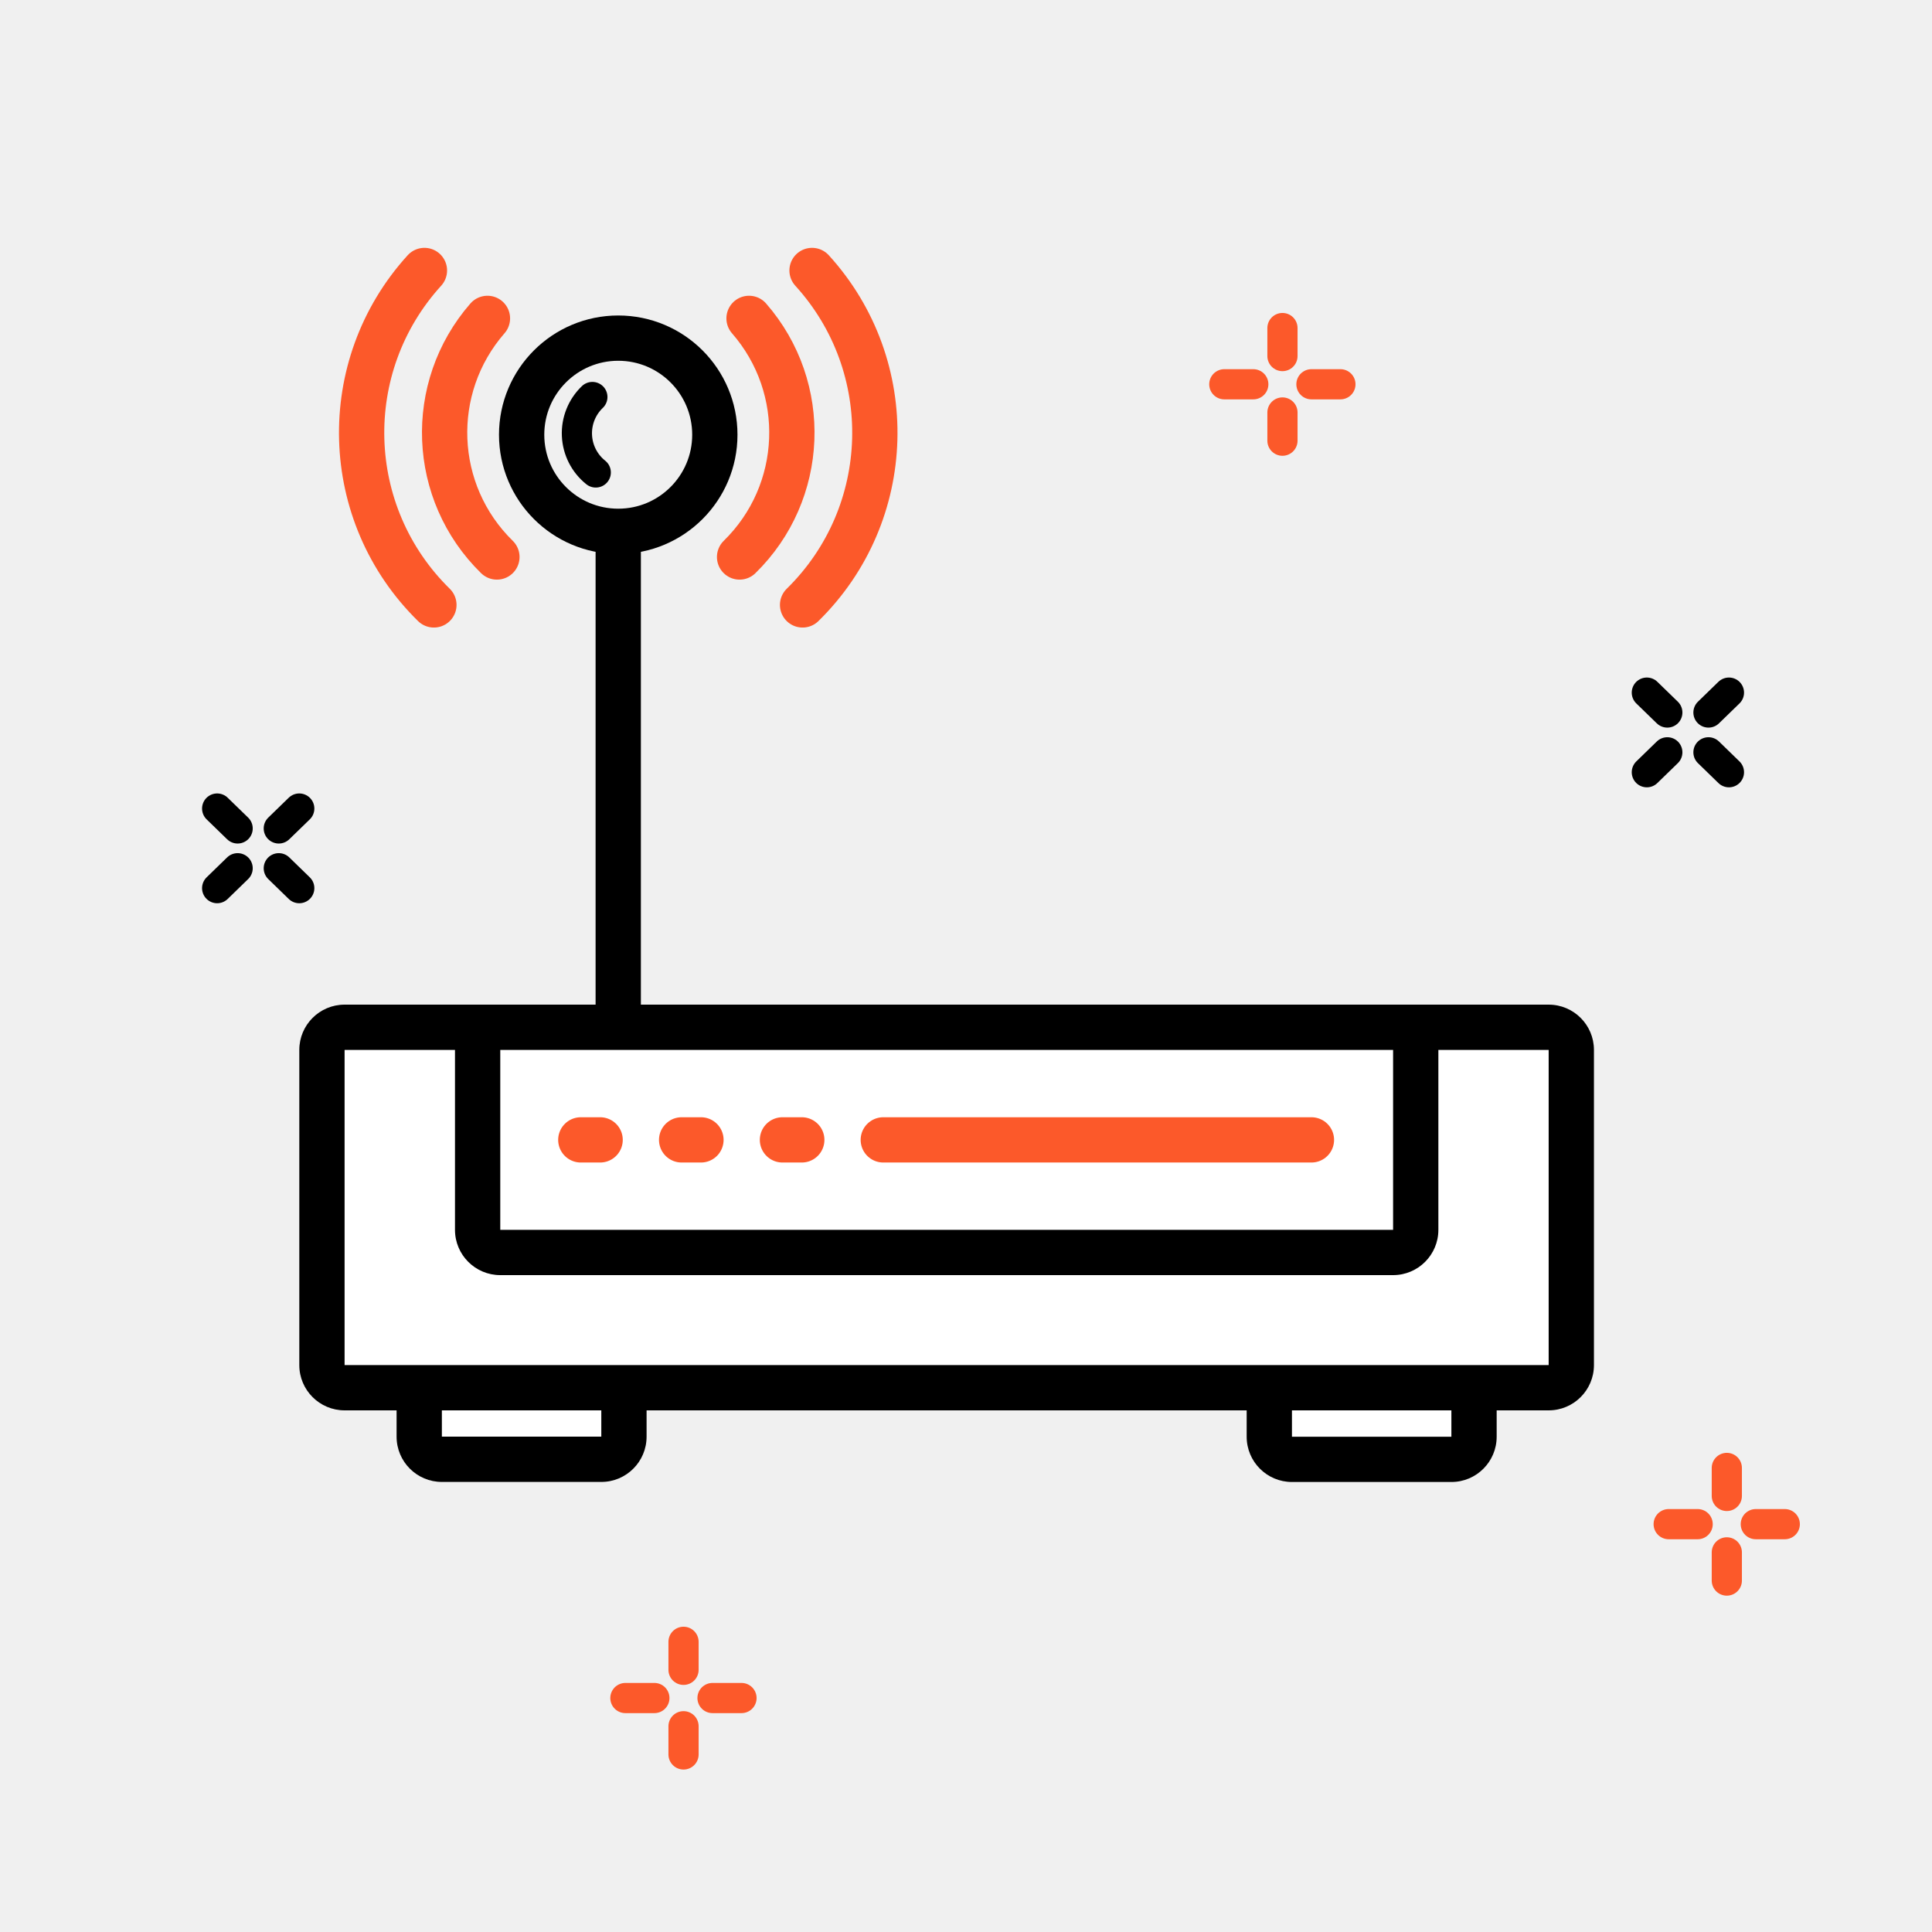
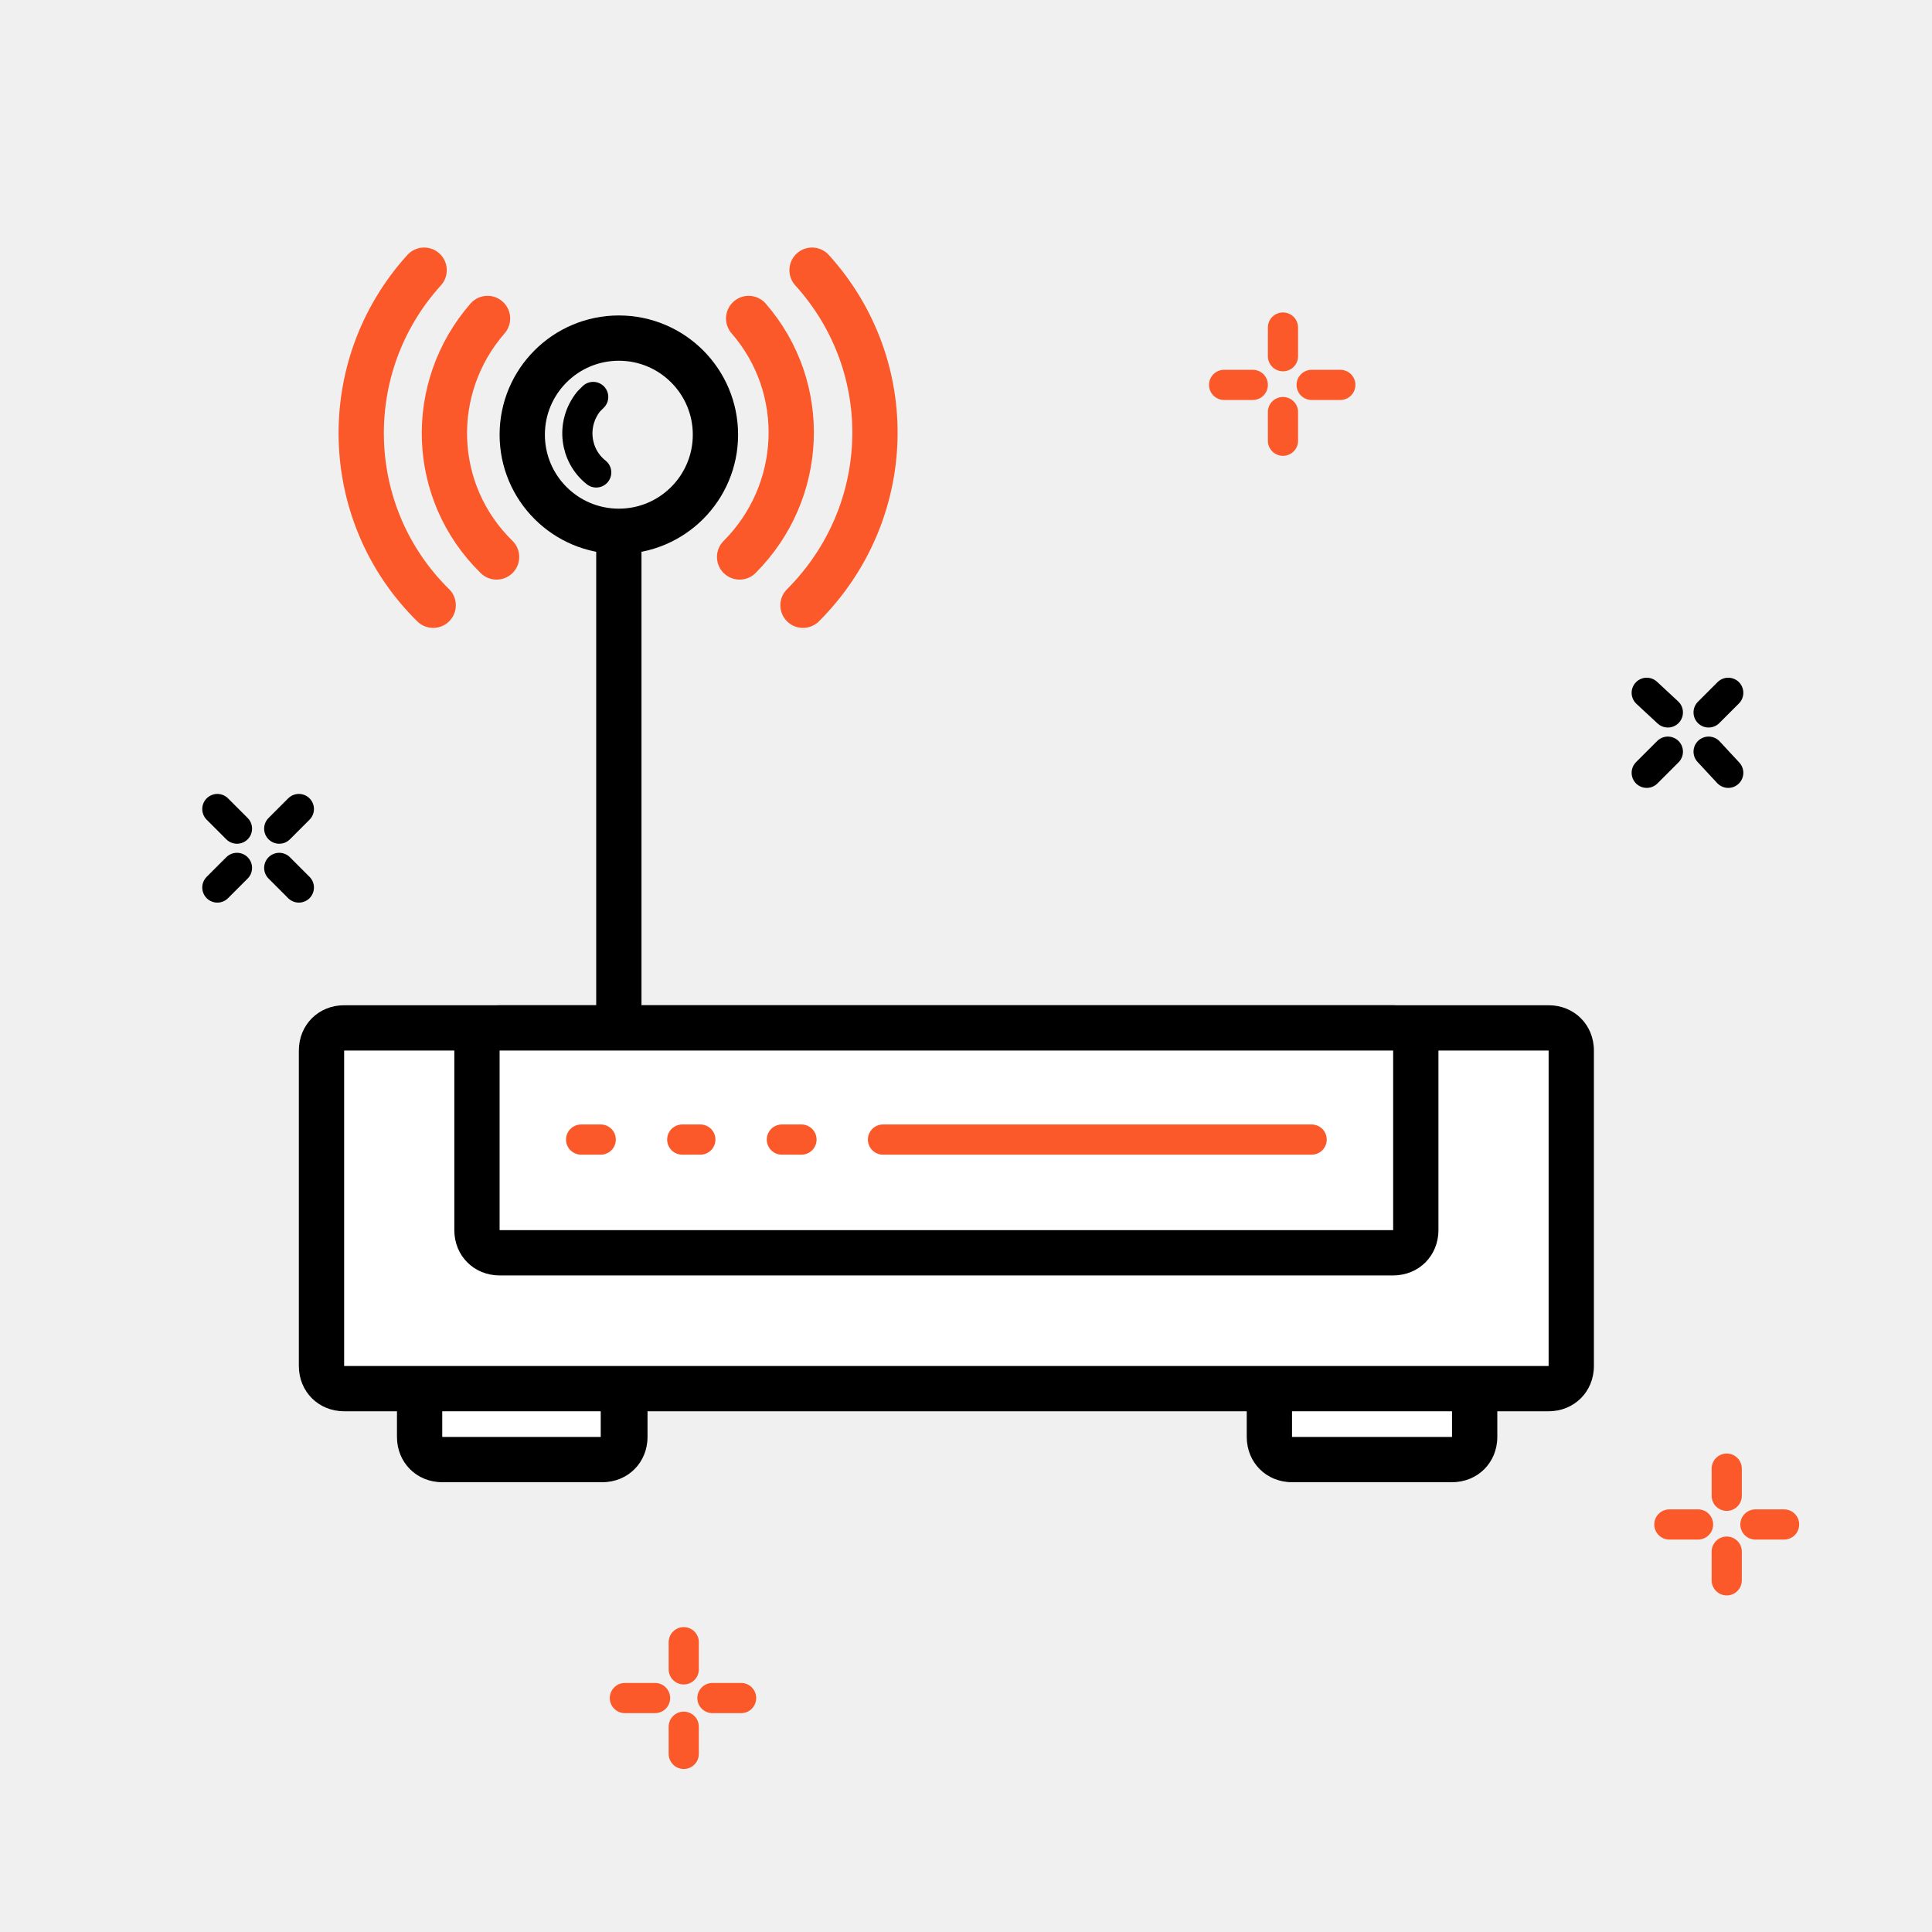
- <svg xmlns="http://www.w3.org/2000/svg" id="Слой_1" data-name="Слой 1" viewBox="0 0 128 128">
-   <defs>
-     <style>.cls-1,.cls-2,.cls-3,.cls-4,.cls-5,.cls-6,.cls-8{fill:none;}.cls-2,.cls-5,.cls-6{stroke:#000;}.cls-2,.cls-3,.cls-4,.cls-5,.cls-6{stroke-linecap:round;}.cls-2,.cls-3,.cls-6{stroke-linejoin:round;}.cls-2,.cls-3{stroke-width:3px;}.cls-3,.cls-4,.cls-8{stroke:#fc592a;}.cls-4,.cls-5,.cls-8{stroke-miterlimit:10;}.cls-4,.cls-5,.cls-6{stroke-width:2px;}.cls-7{fill:#fff;}</style>
-   </defs>
-   <rect class="cls-1" width="128" height="128" />
-   <line class="cls-2" x1="40.96" y1="66.56" x2="40.96" y2="35.84" />
-   <circle class="cls-2" cx="40.96" cy="28.802" r="6.4" />
-   <path class="cls-3" d="M32.922,36.902a11.52,11.52,0,0,1-.627-15.808" />
-   <path class="cls-3" d="M49.626,21.094a11.52,11.52,0,0,1-.627,15.808" />
-   <path class="cls-3" d="M28.747,40.077A15.974,15.974,0,0,1,28.12,17.92" />
-   <path class="cls-3" d="M53.8,17.92a15.974,15.974,0,0,1-.627,22.157" />
-   <line class="cls-4" x1="84.966" y1="23.59" x2="84.966" y2="21.734" />
-   <line class="cls-4" x1="84.966" y1="29.197" x2="84.966" y2="27.328" />
-   <line class="cls-4" x1="88.806" y1="25.459" x2="86.886" y2="25.459" />
-   <line class="cls-4" x1="83.034" y1="25.459" x2="81.114" y2="25.459" />
-   <line class="cls-5" x1="113.19" y1="47.206" x2="114.547" y2="45.888" />
-   <line class="cls-5" x1="109.107" y1="51.162" x2="110.464" y2="49.843" />
-   <line class="cls-5" x1="114.547" y1="51.162" x2="113.19" y2="49.843" />
-   <line class="cls-5" x1="110.464" y1="47.206" x2="109.107" y2="45.888" />
-   <line class="cls-4" x1="45.286" y1="110.63" x2="45.286" y2="108.774" />
-   <line class="cls-4" x1="45.286" y1="116.237" x2="45.286" y2="114.368" />
-   <line class="cls-4" x1="49.126" y1="112.499" x2="47.206" y2="112.499" />
-   <line class="cls-4" x1="43.354" y1="112.499" x2="41.434" y2="112.499" />
-   <line class="cls-4" x1="114.406" y1="99.11" x2="114.406" y2="97.254" />
-   <line class="cls-4" x1="114.406" y1="104.717" x2="114.406" y2="102.848" />
-   <line class="cls-4" x1="118.246" y1="100.979" x2="116.326" y2="100.979" />
-   <line class="cls-4" x1="112.474" y1="100.979" x2="110.554" y2="100.979" />
-   <line class="cls-5" x1="18.47" y1="54.886" x2="19.827" y2="53.568" />
-   <line class="cls-5" x1="14.387" y1="58.842" x2="15.744" y2="57.523" />
-   <line class="cls-5" x1="19.827" y1="58.842" x2="18.47" y2="57.523" />
-   <line class="cls-5" x1="15.744" y1="54.886" x2="14.387" y2="53.568" />
-   <path class="cls-6" d="M39.471,31.302a3.325,3.325,0,0,1-.225-5" />
-   <rect class="cls-7" x="84.095" y="90.194" width="13.563" height="6.492" rx="1.5" ry="1.5" />
-   <path d="M96.158,91.694v3.492H85.595V91.694H96.158m0-3H85.595a3,3,0,0,0-3,3v3.492a3,3,0,0,0,3,3H96.158a3,3,0,0,0,3-3V91.694a3,3,0,0,0-3-3Z" />
-   <rect class="cls-7" x="27.775" y="90.19" width="13.563" height="6.492" rx="1.5" ry="1.5" />
-   <path d="M39.838,91.69v3.492H29.275V91.69H39.838m0-3H29.275a3,3,0,0,0-3,3v3.492a3,3,0,0,0,3,3H39.838a3,3,0,0,0,3-3V91.69a3,3,0,0,0-3-3Z" />
-   <rect class="cls-7" x="21.331" y="68.06" width="82.773" height="23.881" rx="1.5" ry="1.5" />
-   <path d="M102.603,69.56V90.44H22.83V69.56h79.773m0-3H22.83a3,3,0,0,0-3,3V90.44a3,3,0,0,0,3,3h79.773a3,3,0,0,0,3-3V69.56a3,3,0,0,0-3-3Z" />
-   <rect class="cls-7" x="31.644" y="68.06" width="62.152" height="14.921" rx="1.5" ry="1.5" />
-   <path d="M92.296,69.56V81.48H33.144V69.56H92.296m0-3H33.144a3,3,0,0,0-3,3V81.48a3,3,0,0,0,3,3H92.296a3,3,0,0,0,3-3V69.56a3,3,0,0,0-3-3Z" />
-   <line class="cls-3" x1="58.52" y1="75.52" x2="86.886" y2="75.52" />
-   <line class="cls-3" x1="38.48" y1="75.52" x2="39.76" y2="75.52" />
-   <line class="cls-3" x1="45.16" y1="75.52" x2="46.44" y2="75.52" />
-   <line class="cls-3" x1="51.84" y1="75.52" x2="53.12" y2="75.52" />
-   <path class="cls-8" d="M32.922,37.67" />
-   <path class="cls-8" d="M48.998,37.67" />
+ <svg xmlns="http://www.w3.org/2000/svg" version="1.1" id="Слой_1" x="0px" y="0px" viewBox="0 0 128 128" style="enable-background:new 0 0 128 128;" xml:space="preserve">
+   <style type="text/css">
+ 	.st0{fill:none;}
+ 	.st1{fill:none;stroke:#000000;stroke-width:3;stroke-linecap:round;stroke-linejoin:round;}
+ 	.st2{fill:none;stroke:#FC592A;stroke-width:3;stroke-linecap:round;stroke-linejoin:round;}
+ 	.st3{fill:none;stroke:#FC592A;stroke-width:2;stroke-linecap:round;stroke-miterlimit:10;}
+ 	.st4{fill:none;stroke:#000000;stroke-width:2;stroke-linecap:round;stroke-miterlimit:10;}
+ 	.st5{fill:none;stroke:#000000;stroke-width:2;stroke-linecap:round;stroke-linejoin:round;}
+ 	.st6{fill:#FFFFFF;}
+ 	.st7{fill:none;stroke:#FC592A;stroke-width:2;stroke-linecap:round;stroke-linejoin:round;}
+ 	.st8{fill:none;stroke:#FC592A;stroke-miterlimit:10;}
+ </style>
+   <rect class="st0" width="128" height="128" />
+   <line class="st1" x1="41" y1="66.6" x2="41" y2="35.8" />
+   <circle class="st1" cx="41" cy="28.8" r="6.4" />
+   <path class="st2" d="M32.9,36.9c-4.4-4.3-4.6-11.2-0.6-15.8" />
+   <path class="st2" d="M49.6,21.1c4,4.6,3.7,11.5-0.6,15.8" />
+   <path class="st2" d="M28.7,40.1c-6.1-6-6.4-15.8-0.6-22.2" />
+   <path class="st2" d="M53.8,17.9c5.8,6.4,5.5,16.1-0.6,22.2" />
+   <line class="st3" x1="85" y1="23.6" x2="85" y2="21.7" />
+   <line class="st3" x1="85" y1="29.2" x2="85" y2="27.3" />
+   <line class="st3" x1="88.8" y1="25.5" x2="86.9" y2="25.5" />
+   <line class="st3" x1="83" y1="25.5" x2="81.1" y2="25.5" />
+   <line class="st4" x1="113.2" y1="47.2" x2="114.5" y2="45.9" />
+   <line class="st4" x1="109.1" y1="51.2" x2="110.5" y2="49.8" />
+   <line class="st4" x1="114.5" y1="51.2" x2="113.2" y2="49.8" />
+   <line class="st4" x1="110.5" y1="47.2" x2="109.1" y2="45.9" />
+   <line class="st3" x1="45.3" y1="110.6" x2="45.3" y2="108.8" />
+   <line class="st3" x1="45.3" y1="116.2" x2="45.3" y2="114.4" />
+   <line class="st3" x1="49.1" y1="112.5" x2="47.2" y2="112.5" />
+   <line class="st3" x1="43.4" y1="112.5" x2="41.4" y2="112.5" />
+   <line class="st3" x1="114.4" y1="99.1" x2="114.4" y2="97.3" />
+   <line class="st3" x1="114.4" y1="104.7" x2="114.4" y2="102.8" />
+   <line class="st3" x1="118.2" y1="101" x2="116.3" y2="101" />
+   <line class="st3" x1="112.5" y1="101" x2="110.6" y2="101" />
+   <line class="st4" x1="18.5" y1="54.9" x2="19.8" y2="53.6" />
+   <line class="st4" x1="14.4" y1="58.8" x2="15.7" y2="57.5" />
+   <line class="st4" x1="19.8" y1="58.8" x2="18.5" y2="57.5" />
+   <line class="st4" x1="15.7" y1="54.9" x2="14.4" y2="53.6" />
+   <path class="st5" d="M39.5,31.3c-1.4-1.1-1.7-3.2-0.5-4.7c0.1-0.1,0.2-0.2,0.3-0.3" />
+   <path class="st6" d="M85.6,90.2h10.6c0.8,0,1.5,0.7,1.5,1.5v3.5c0,0.8-0.7,1.5-1.5,1.5H85.6c-0.8,0-1.5-0.7-1.5-1.5v-3.5  C84.1,90.9,84.8,90.2,85.6,90.2z" />
+   <path d="M96.2,91.7v3.5H85.6v-3.5H96.2 M96.2,88.7H85.6c-1.7,0-3,1.3-3,3v3.5c0,1.7,1.3,3,3,3h10.6c1.7,0,3-1.3,3-3v-3.5  C99.2,90,97.8,88.7,96.2,88.7z" />
+   <path class="st6" d="M29.3,90.2h10.6c0.8,0,1.5,0.7,1.5,1.5v3.5c0,0.8-0.7,1.5-1.5,1.5H29.3c-0.8,0-1.5-0.7-1.5-1.5v-3.5  C27.8,90.9,28.4,90.2,29.3,90.2z" />
+   <path d="M39.8,91.7v3.5H29.3v-3.5H39.8 M39.8,88.7H29.3c-1.7,0-3,1.3-3,3v3.5c0,1.7,1.3,3,3,3h10.6c1.7,0,3-1.3,3-3v-3.5  C42.8,90,41.5,88.7,39.8,88.7z" />
+   <path class="st6" d="M22.8,68.1h79.8c0.8,0,1.5,0.7,1.5,1.5v20.9c0,0.8-0.7,1.5-1.5,1.5H22.8c-0.8,0-1.5-0.7-1.5-1.5V69.6  C21.3,68.7,22,68.1,22.8,68.1z" />
+   <path d="M102.6,69.6v20.9H22.8V69.6H102.6 M102.6,66.6H22.8c-1.7,0-3,1.3-3,3v20.9c0,1.7,1.3,3,3,3h79.8c1.7,0,3-1.3,3-3V69.6  C105.6,67.9,104.3,66.6,102.6,66.6z" />
+   <path class="st6" d="M33.1,68.1h59.2c0.8,0,1.5,0.7,1.5,1.5v11.9c0,0.8-0.7,1.5-1.5,1.5H33.1c-0.8,0-1.5-0.7-1.5-1.5V69.6  C31.6,68.7,32.3,68.1,33.1,68.1z" />
+   <path d="M92.3,69.6v11.9H33.1V69.6H92.3 M92.3,66.6H33.1c-1.7,0-3,1.3-3,3v11.9c0,1.7,1.3,3,3,3h59.2c1.7,0,3-1.3,3-3V69.6  C95.3,67.9,94,66.6,92.3,66.6z" />
+   <line class="st7" x1="58.5" y1="75.5" x2="86.9" y2="75.5" />
+   <line class="st7" x1="38.5" y1="75.5" x2="39.8" y2="75.5" />
+   <line class="st7" x1="45.2" y1="75.5" x2="46.4" y2="75.5" />
+   <line class="st7" x1="51.8" y1="75.5" x2="53.1" y2="75.5" />
+   <path class="st8" d="M32.9,37.7" />
+   <path class="st8" d="M49,37.7" />
</svg>
